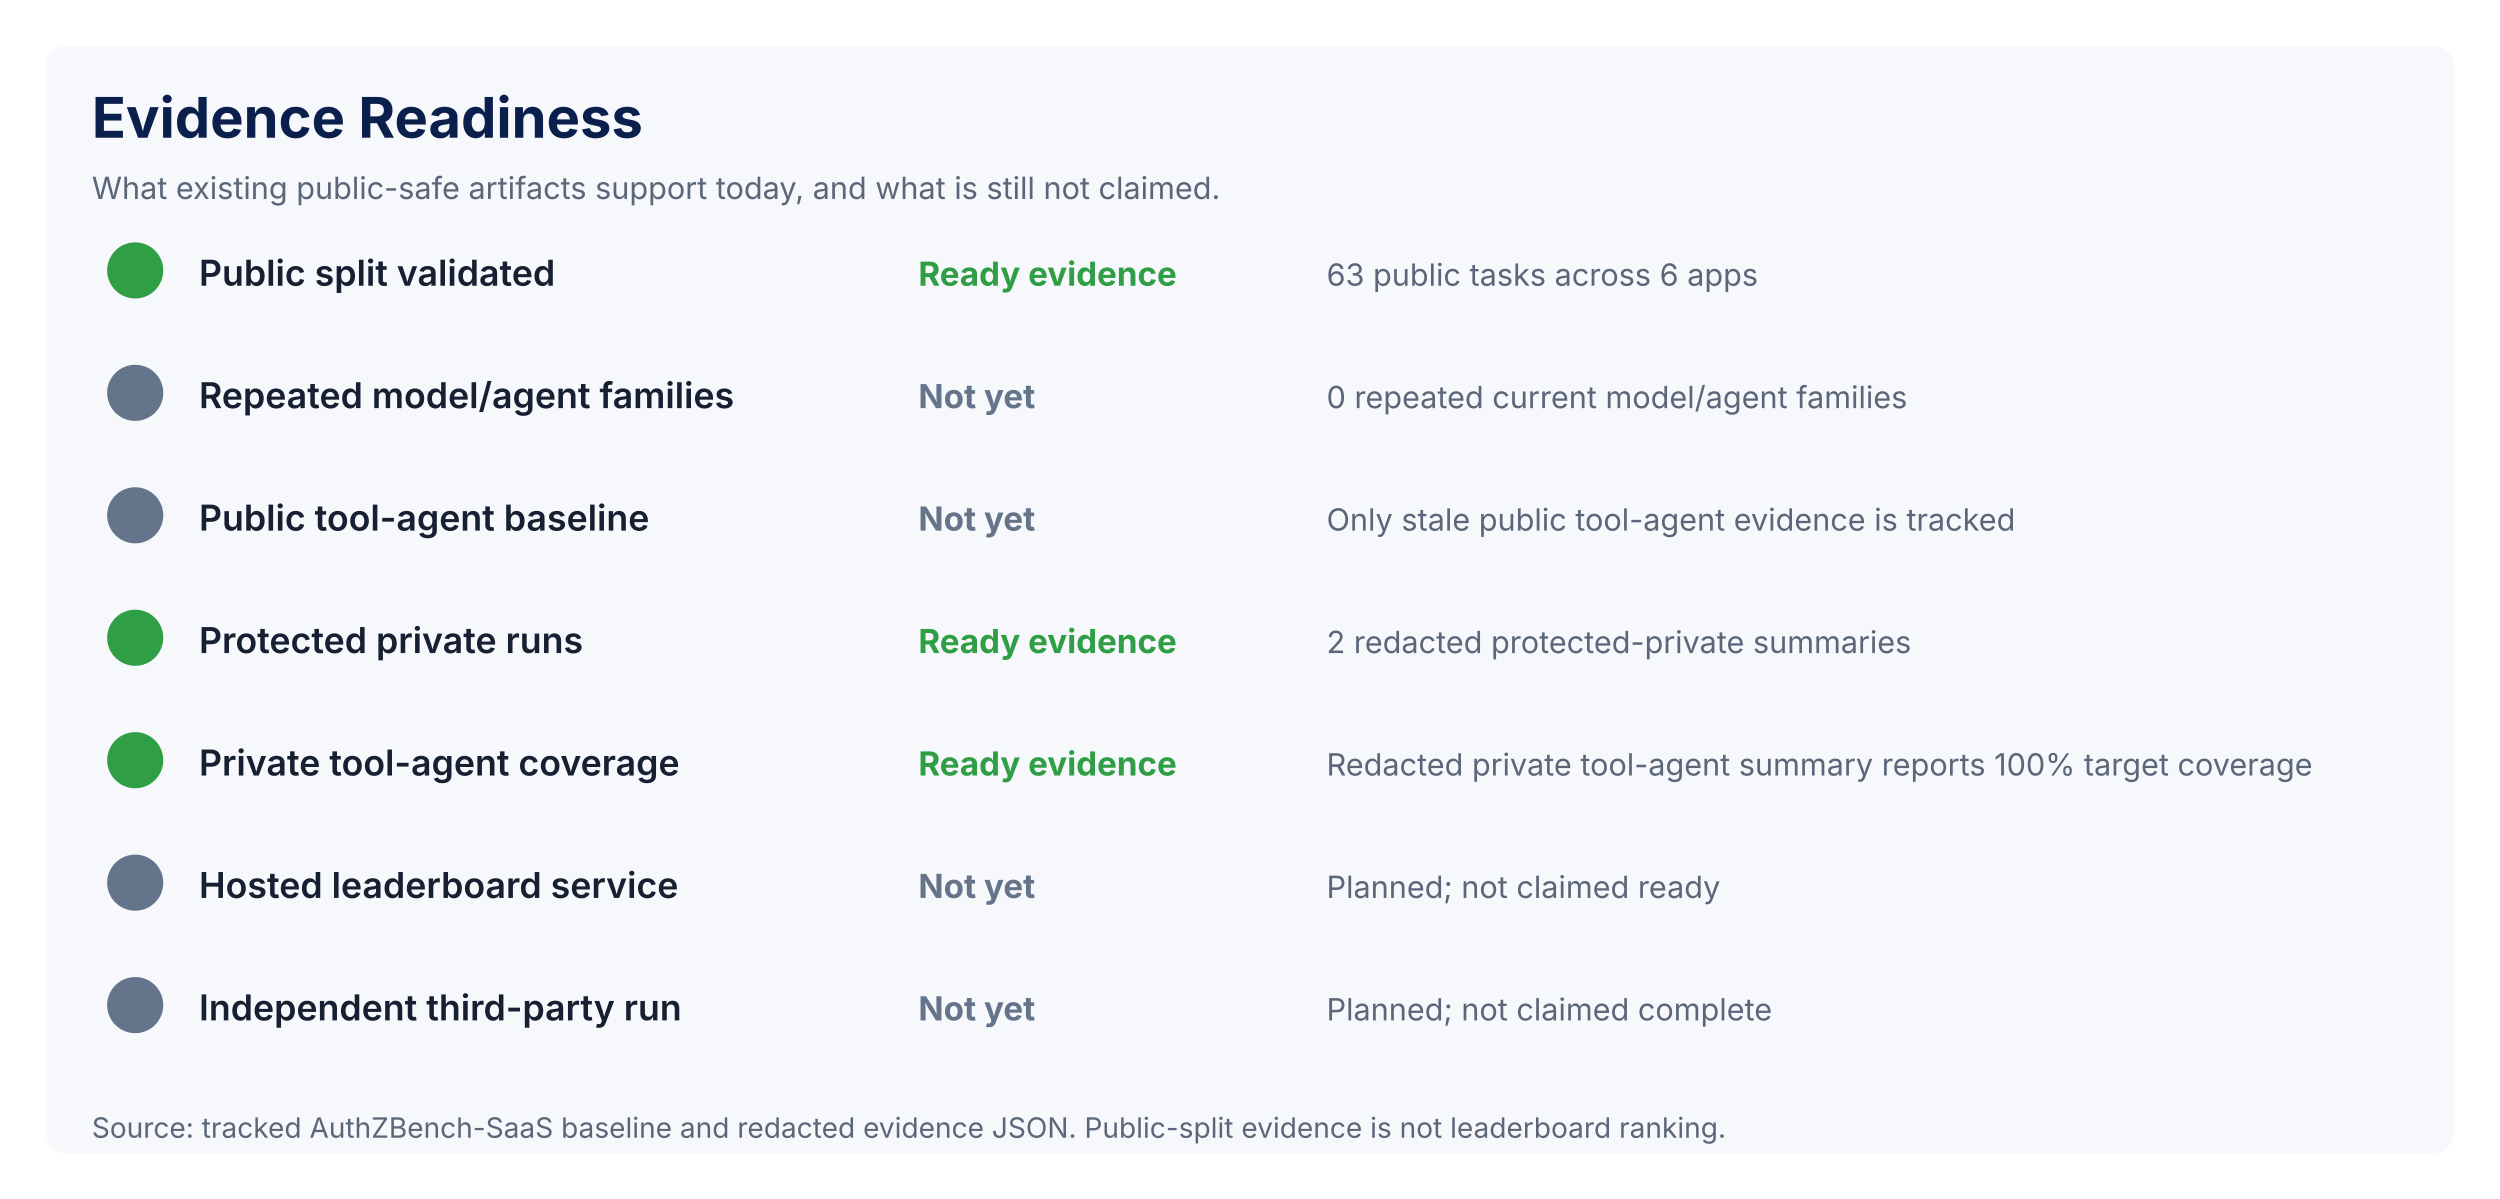
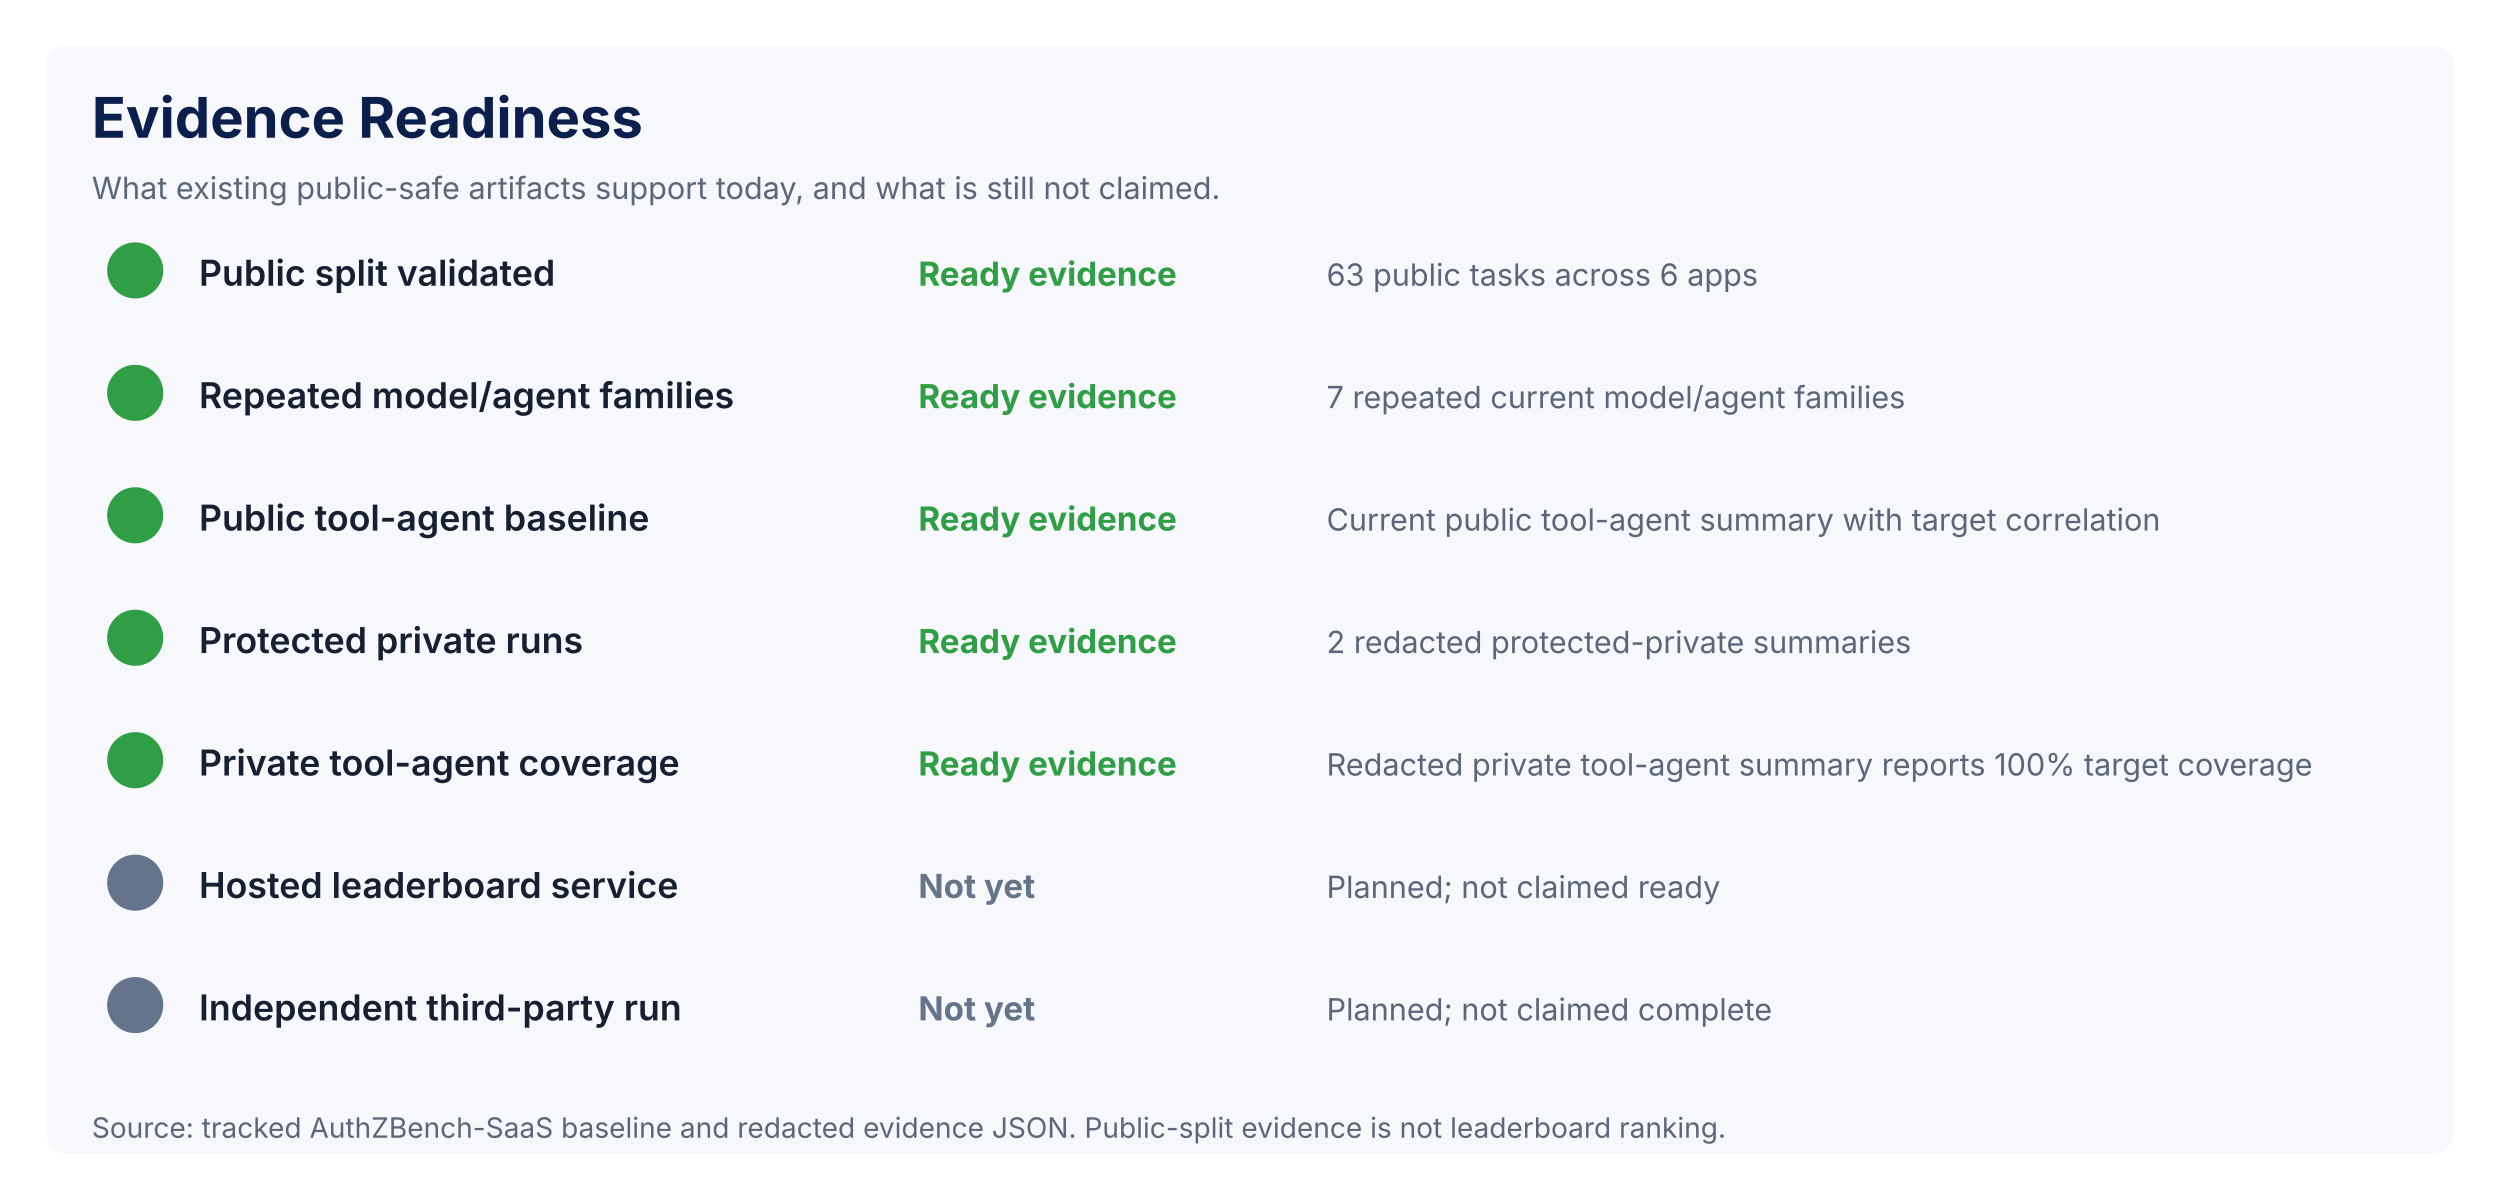
<svg xmlns="http://www.w3.org/2000/svg" width="980" height="470" viewBox="0 0 980 470" role="img" aria-labelledby="title desc">
  <rect x="0.0" y="0.0" width="980.0" height="470.0" rx="0" fill="#ffffff" />
  <rect x="18.0" y="18.0" width="944.0" height="434.0" rx="8" fill="#f6f8fb" />
  <text x="36.0" y="54.0" fill="#0b1f4d" font-family="Inter, Arial, sans-serif" font-size="22" font-weight="700">Evidence Readiness</text>
  <text x="36.0" y="78.0" fill="#5b667a" font-family="Inter, Arial, sans-serif" font-size="12" font-weight="400">What existing public-safe artifacts support today, and what is still not claimed.</text>
  <rect x="42.0" y="95.0" width="22.0" height="22.0" rx="11" fill="#2f9e44" />
  <text x="78.0" y="112.0" fill="#172033" font-family="Inter, Arial, sans-serif" font-size="14" font-weight="600">Public split validated</text>
  <text x="360.0" y="112.0" fill="#2f9e44" font-family="Inter, Arial, sans-serif" font-size="13" font-weight="700">Ready evidence</text>
  <text x="520.0" y="112.0" fill="#5b667a" font-family="Inter, Arial, sans-serif" font-size="12" font-weight="400">63 public tasks across 6 apps</text>
-   <rect x="42.0" y="143.0" width="22.0" height="22.0" rx="11" fill="#64748b" />
+   <rect x="42.0" y="143.0" width="22.0" height="22.0" rx="11" fill="#2f9e44" />
  <text x="78.0" y="160.0" fill="#172033" font-family="Inter, Arial, sans-serif" font-size="14" font-weight="600">Repeated model/agent families</text>
-   <text x="360.0" y="160.0" fill="#64748b" font-family="Inter, Arial, sans-serif" font-size="13" font-weight="700">Not yet</text>
-   <text x="520.0" y="160.0" fill="#5b667a" font-family="Inter, Arial, sans-serif" font-size="12" font-weight="400">0 repeated current model/agent families</text>
-   <rect x="42.0" y="191.0" width="22.0" height="22.0" rx="11" fill="#64748b" />
+   <text x="360.0" y="160.0" fill="#2f9e44" font-family="Inter, Arial, sans-serif" font-size="13" font-weight="700">Ready evidence</text>
+   <text x="520.0" y="160.0" fill="#5b667a" font-family="Inter, Arial, sans-serif" font-size="12" font-weight="400">7 repeated current model/agent families</text>
+   <rect x="42.0" y="191.0" width="22.0" height="22.0" rx="11" fill="#2f9e44" />
  <text x="78.0" y="208.0" fill="#172033" font-family="Inter, Arial, sans-serif" font-size="14" font-weight="600">Public tool-agent baseline</text>
-   <text x="360.0" y="208.0" fill="#64748b" font-family="Inter, Arial, sans-serif" font-size="13" font-weight="700">Not yet</text>
-   <text x="520.0" y="208.0" fill="#5b667a" font-family="Inter, Arial, sans-serif" font-size="12" font-weight="400">Only stale public tool-agent evidence is tracked</text>
+   <text x="360.0" y="208.0" fill="#2f9e44" font-family="Inter, Arial, sans-serif" font-size="13" font-weight="700">Ready evidence</text>
+   <text x="520.0" y="208.0" fill="#5b667a" font-family="Inter, Arial, sans-serif" font-size="12" font-weight="400">Current public tool-agent summary with target correlation</text>
  <rect x="42.0" y="239.0" width="22.0" height="22.0" rx="11" fill="#2f9e44" />
  <text x="78.0" y="256.0" fill="#172033" font-family="Inter, Arial, sans-serif" font-size="14" font-weight="600">Protected private runs</text>
  <text x="360.0" y="256.0" fill="#2f9e44" font-family="Inter, Arial, sans-serif" font-size="13" font-weight="700">Ready evidence</text>
  <text x="520.0" y="256.0" fill="#5b667a" font-family="Inter, Arial, sans-serif" font-size="12" font-weight="400">2 redacted protected-private summaries</text>
  <rect x="42.0" y="287.0" width="22.0" height="22.0" rx="11" fill="#2f9e44" />
  <text x="78.0" y="304.0" fill="#172033" font-family="Inter, Arial, sans-serif" font-size="14" font-weight="600">Private tool-agent coverage</text>
  <text x="360.0" y="304.0" fill="#2f9e44" font-family="Inter, Arial, sans-serif" font-size="13" font-weight="700">Ready evidence</text>
  <text x="520.0" y="304.0" fill="#5b667a" font-family="Inter, Arial, sans-serif" font-size="12" font-weight="400">Redacted private tool-agent summary reports 100% target coverage</text>
  <rect x="42.0" y="335.0" width="22.0" height="22.0" rx="11" fill="#64748b" />
  <text x="78.0" y="352.0" fill="#172033" font-family="Inter, Arial, sans-serif" font-size="14" font-weight="600">Hosted leaderboard service</text>
  <text x="360.0" y="352.0" fill="#64748b" font-family="Inter, Arial, sans-serif" font-size="13" font-weight="700">Not yet</text>
  <text x="520.0" y="352.0" fill="#5b667a" font-family="Inter, Arial, sans-serif" font-size="12" font-weight="400">Planned; not claimed ready</text>
  <rect x="42.0" y="383.0" width="22.0" height="22.0" rx="11" fill="#64748b" />
  <text x="78.0" y="400.0" fill="#172033" font-family="Inter, Arial, sans-serif" font-size="14" font-weight="600">Independent third-party run</text>
  <text x="360.0" y="400.0" fill="#64748b" font-family="Inter, Arial, sans-serif" font-size="13" font-weight="700">Not yet</text>
  <text x="520.0" y="400.0" fill="#5b667a" font-family="Inter, Arial, sans-serif" font-size="12" font-weight="400">Planned; not claimed complete</text>
  <text x="36.0" y="446.0" fill="#5b667a" font-family="Inter, Arial, sans-serif" font-size="11" font-weight="400">Source: tracked AuthZBench-SaaS baseline and redacted evidence JSON. Public-split evidence is not leaderboard ranking.</text>
</svg>
